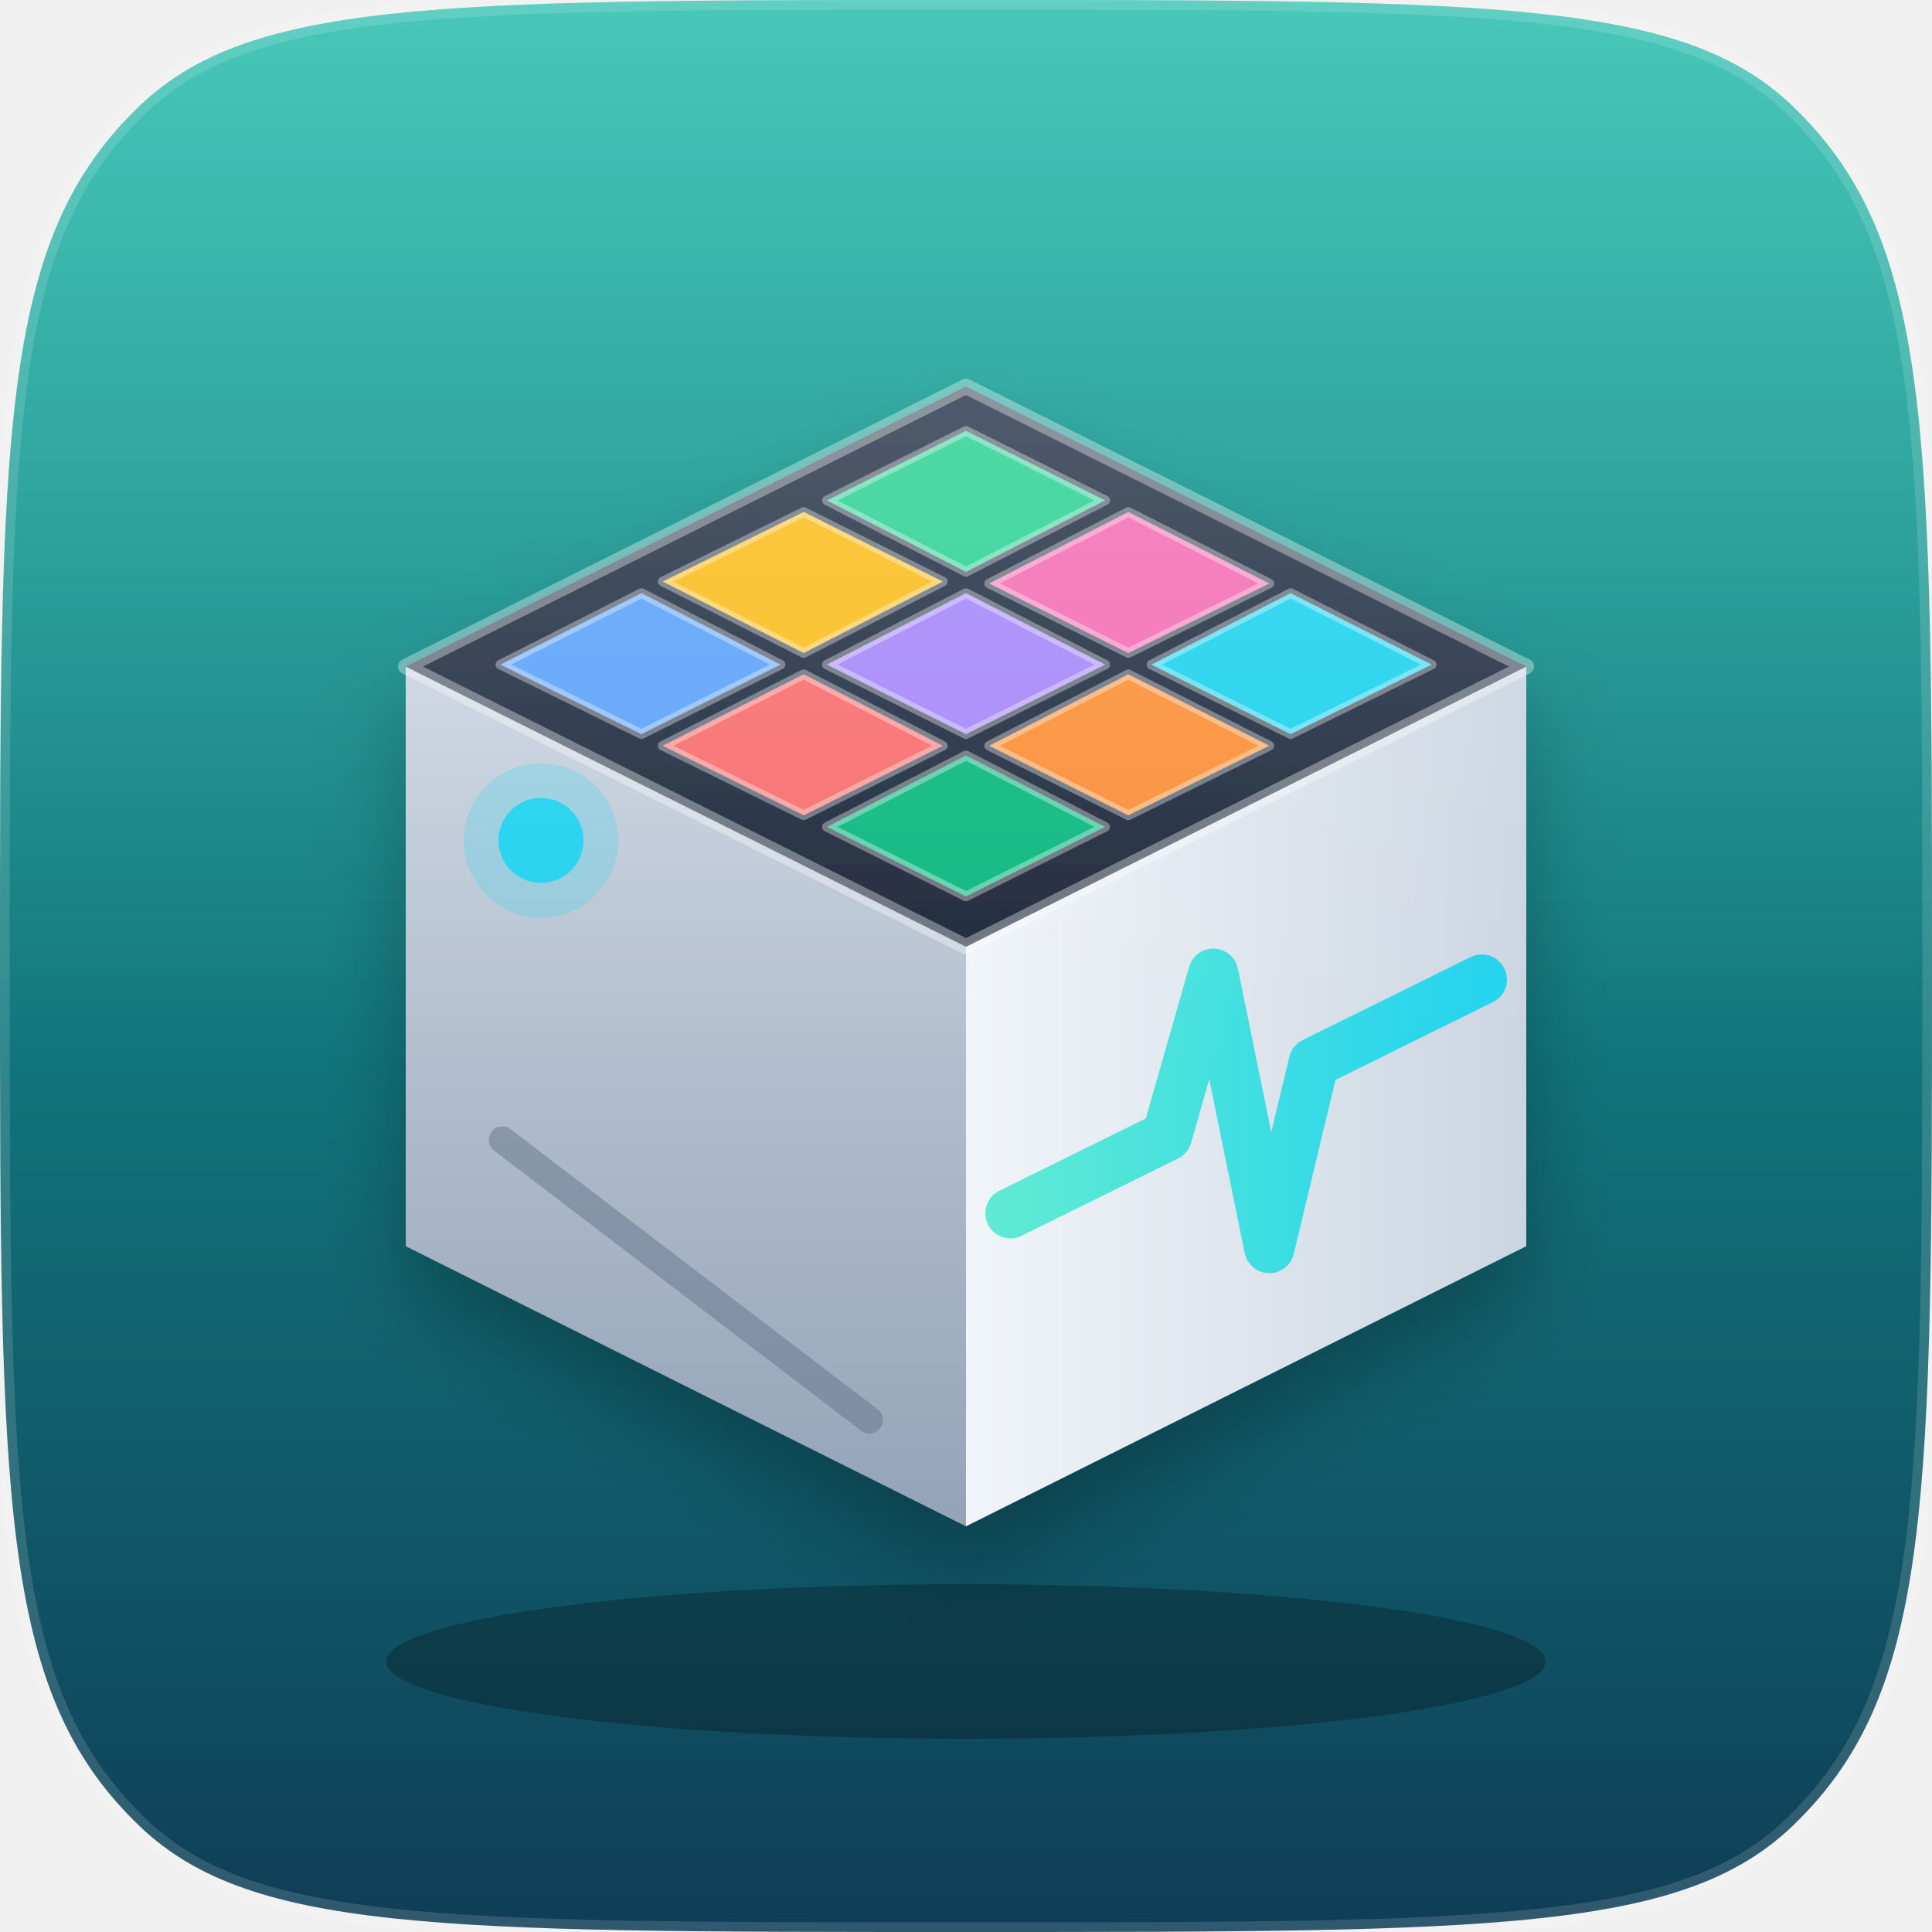
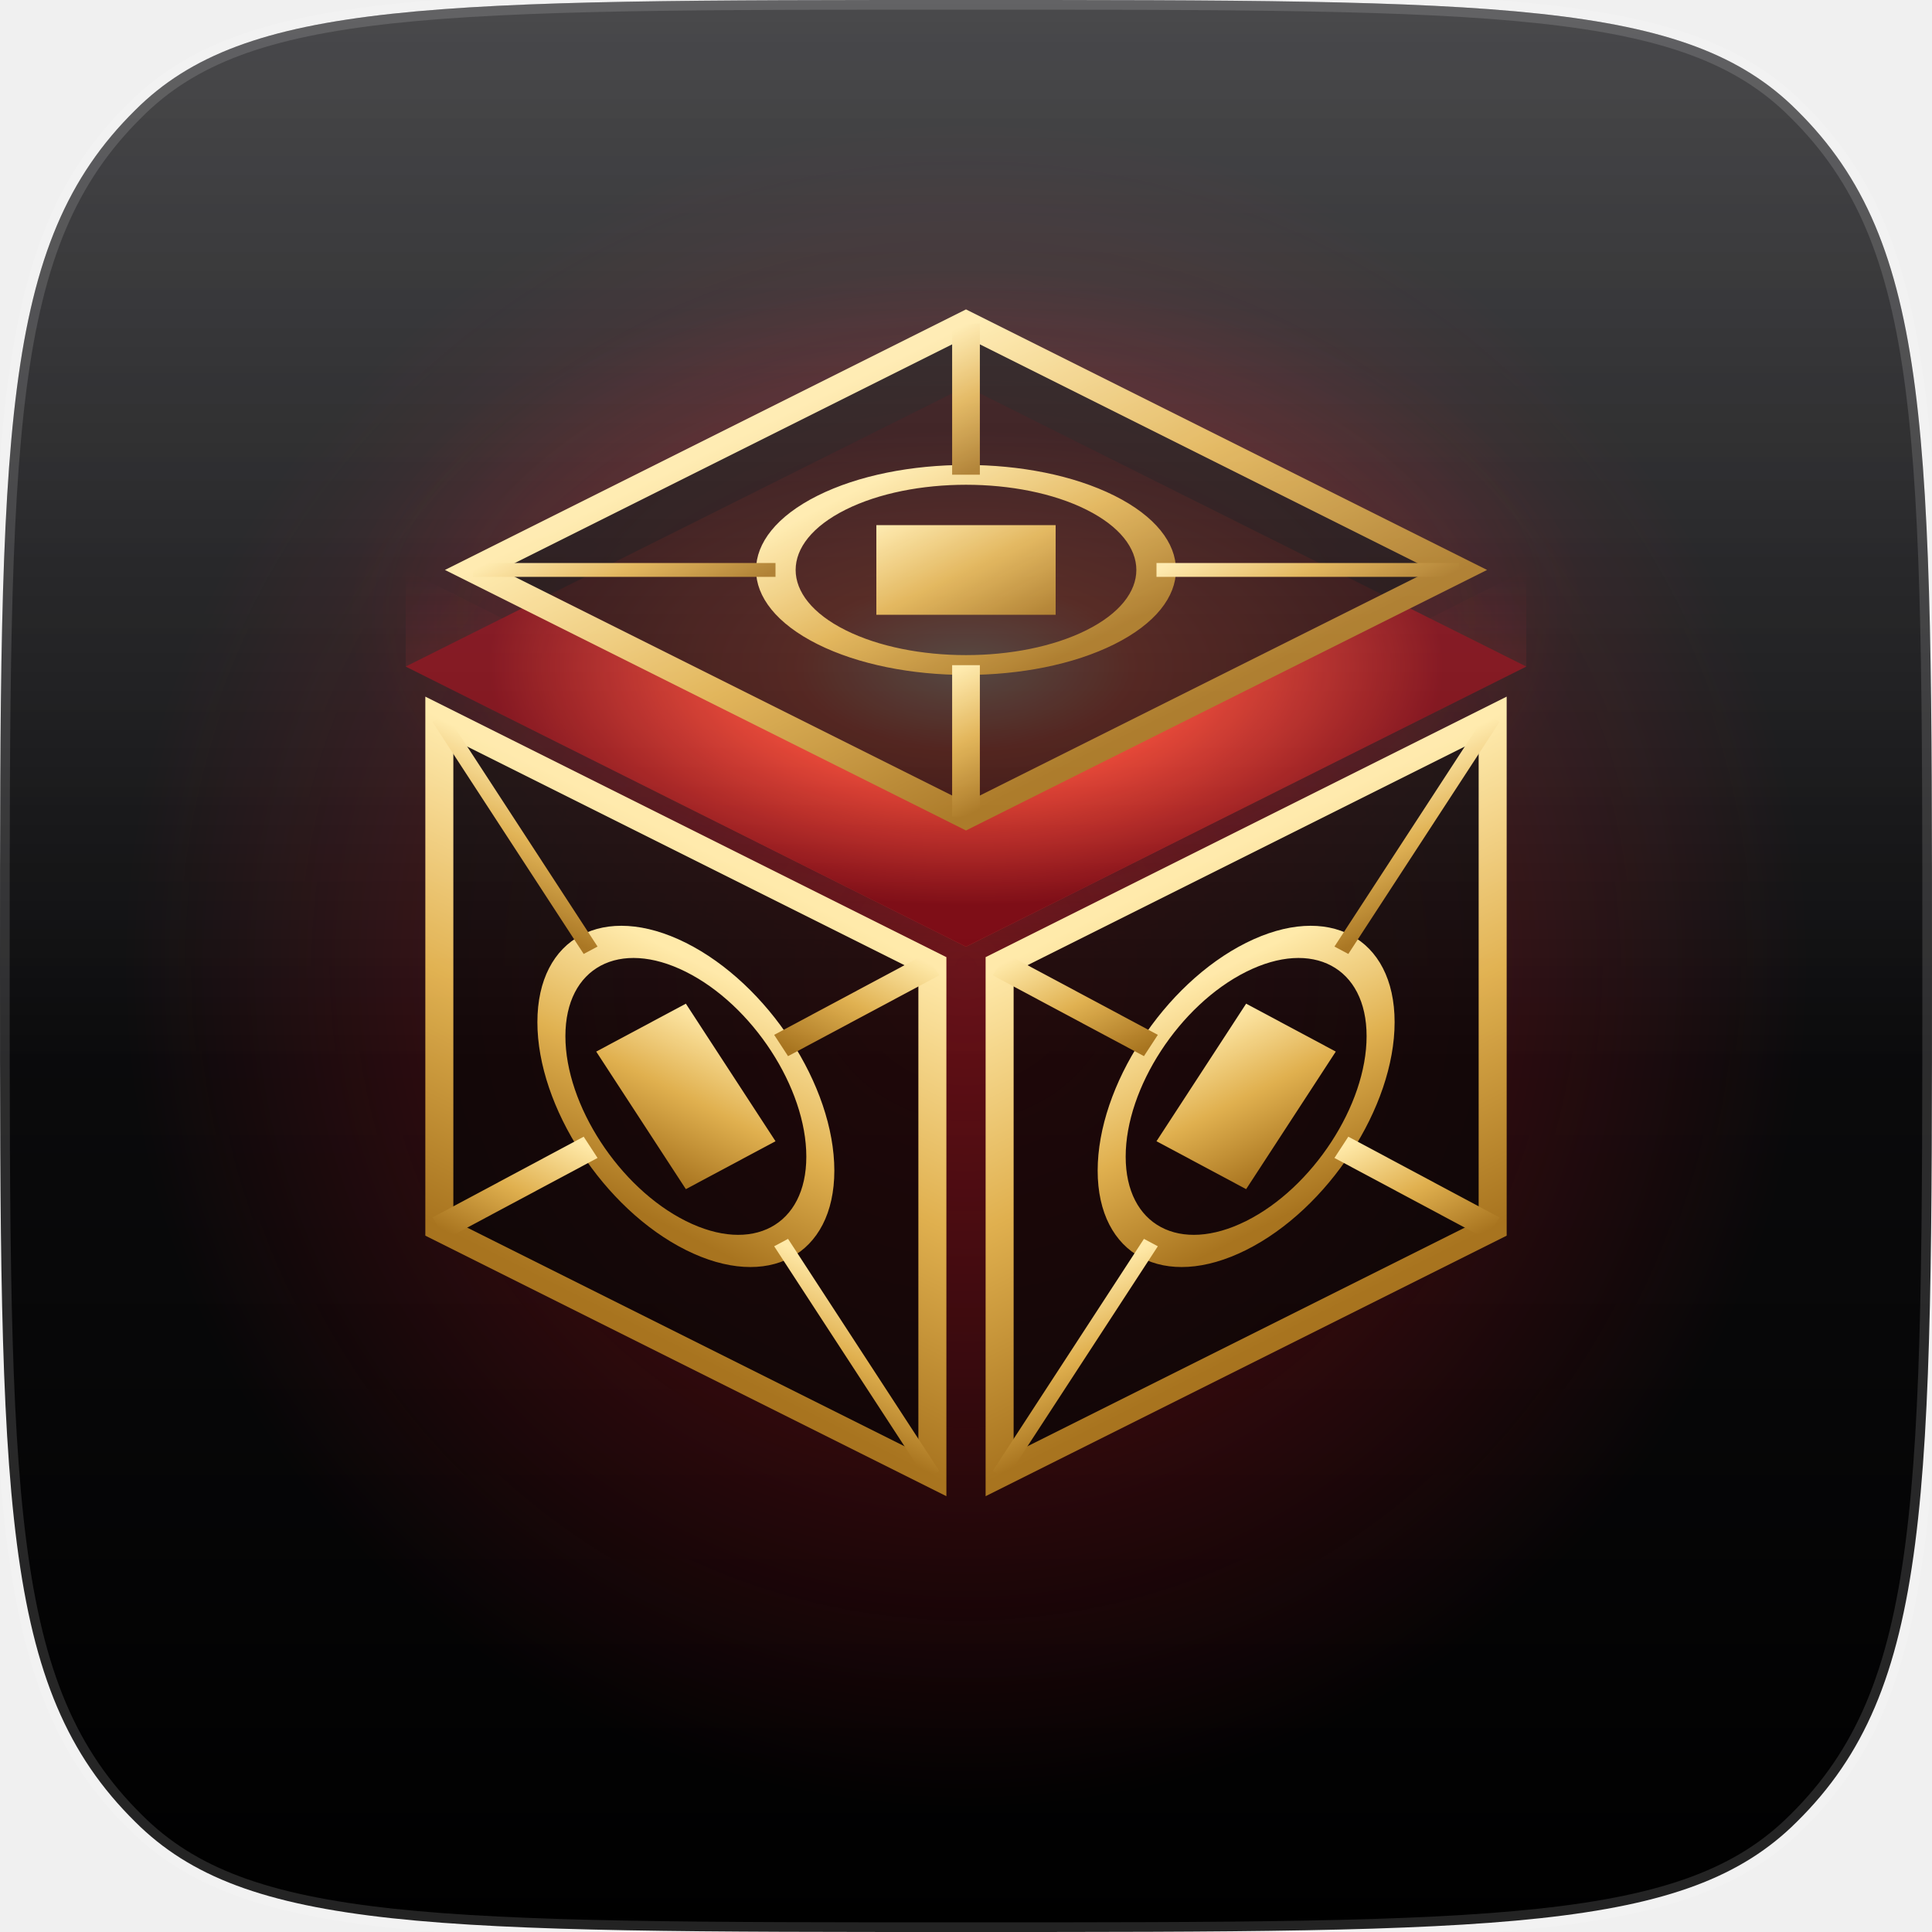
<svg xmlns="http://www.w3.org/2000/svg" viewBox="0 0 100 100">
  <defs>
    <linearGradient id="a-bg" x1="0" y1="0" x2="0" y2="1">
-       <stop offset="0" stop-color="#14b8a6" />
-       <stop offset="1" stop-color="#0f3d56" />
+       <stop offset="0" stop-color="#17171a" />
+       <stop offset="1" stop-color="#000000" />
    </linearGradient>
    <linearGradient id="a-gl" x1="0" y1="0" x2="0" y2="1">
      <stop offset="0" stop-color="#fff" stop-opacity=".22" />
      <stop offset=".55" stop-color="#fff" stop-opacity="0" />
    </linearGradient>
    <filter id="a-sh" x="-30%" y="-30%" width="160%" height="160%">
      <feDropShadow dx="0" dy="2.2" stdDeviation="2.2" flood-color="#000" flood-opacity=".28" />
    </filter>
-     <linearGradient id="a-top" x1="0" y1="0" x2="0" y2="1">
-       <stop offset="0" stop-color="#334155" />
-       <stop offset="1" stop-color="#1e293b" />
+     <linearGradient id="a-gold" x1="0" y1="0" x2="0" y2="1">
+       <stop offset="0" stop-color="#ffe9a8" />
+       <stop offset=".5" stop-color="#e0b04f" />
+       <stop offset="1" stop-color="#a8741f" />
    </linearGradient>
-     <linearGradient id="a-lf" x1="0" y1="0" x2="0" y2="1">
-       <stop offset="0" stop-color="#cbd5e1" />
-       <stop offset="1" stop-color="#94a3b8" />
+     <radialGradient id="a-r" cx=".5" cy=".5" r=".5">
+       <stop offset="0" stop-color="#b3121d" stop-opacity=".55" />
+       <stop offset="1" stop-color="#b3121d" stop-opacity="0" />
+     </radialGradient>
+     <radialGradient id="a-lt" cx=".5" cy=".5" r=".6">
+       <stop offset="0" stop-color="#ffd2b8" />
+       <stop offset=".35" stop-color="#ff4a32" />
+       <stop offset="1" stop-color="#7a0610" />
+     </radialGradient>
+     <radialGradient id="a-halo" cx=".5" cy=".5" r=".5">
+       <stop offset="0" stop-color="#ff5a3c" stop-opacity=".55" />
+       <stop offset=".45" stop-color="#c0141f" stop-opacity=".25" />
+       <stop offset="1" stop-color="#b3121d" stop-opacity="0" />
+     </radialGradient>
+     <linearGradient id="a-ray" x1="0" y1="1" x2="0" y2="0">
+       <stop offset="0" stop-color="#ff6a4a" stop-opacity=".45" />
+       <stop offset="1" stop-color="#c0141f" stop-opacity="0" />
    </linearGradient>
-     <linearGradient id="a-rf" x1="0" y1="0" x2="1" y2="0">
-       <stop offset="0" stop-color="#f1f5f9" />
-       <stop offset="1" stop-color="#cbd5e1" />
-     </linearGradient>
-     <linearGradient id="a-pulse" x1="0" y1="0" x2="1" y2="0">
-       <stop offset="0" stop-color="#5eead4" />
-       <stop offset="1" stop-color="#22d3ee" />
-     </linearGradient>
+     <g id="a-face">
+       <rect x="6" y="6" width="88" height="88" fill="#0a0506" opacity=".75" />
+       <rect x="6" y="6" width="88" height="88" fill="none" stroke="url(#a-gold)" stroke-width="5" />
+       <circle cx="50" cy="50" r="24" fill="none" stroke="url(#a-gold)" stroke-width="5" />
+       <polygon points="50,34 66,50 50,66 34,50" fill="url(#a-gold)" />
+       <line x1="6" y1="6" x2="33" y2="33" stroke="url(#a-gold)" stroke-width="3.5" />
+       <line x1="94" y1="6" x2="67" y2="33" stroke="url(#a-gold)" stroke-width="3.5" />
+       <line x1="94" y1="94" x2="67" y2="67" stroke="url(#a-gold)" stroke-width="3.5" />
+       <line x1="6" y1="94" x2="33" y2="67" stroke="url(#a-gold)" stroke-width="3.5" />
+     </g>
    <clipPath id="a-sq">
      <path d="M50 0C77.6 0 87.3 0 93 5.7C100 12.6 100 22.4 100 50C100 77.6 100 87.4 93 94.3C87.3 100 77.6 100 50 100C22.4 100 12.7 100 7 94.3C0 87.4 0 77.6 0 50C0 22.4 0 12.6 7 5.7C12.7 0 22.4 0 50 0Z" />
    </clipPath>
  </defs>
  <path d="M50 0C77.6 0 87.3 0 93 5.7C100 12.6 100 22.4 100 50C100 77.6 100 87.4 93 94.3C87.3 100 77.6 100 50 100C22.4 100 12.7 100 7 94.3C0 87.4 0 77.6 0 50C0 22.4 0 12.6 7 5.7C12.7 0 22.4 0 50 0Z" fill="url(#a-bg)" />
  <g clip-path="url(#a-sq)">
-     <ellipse cx="50" cy="86" rx="30" ry="4" fill="#000" opacity=".25" />
-     <g filter="url(#a-sh)">
-       <polygon points="21,34.5 50,49 50,79 21,64.5" fill="url(#a-lf)" />
-       <polygon points="50,49 79,34.5 79,64.5 50,79" fill="url(#a-rf)" />
-       <polygon points="50,20 79,34.5 50,49 21,34.5" fill="url(#a-top)" />
+     <circle cx="50" cy="50" r="44" fill="url(#a-r)" />
+     <ellipse cx="50" cy="32" rx="32" ry="18" fill="url(#a-halo)" />
+     <polygon points="21,34.5 50,49 79,34.5 79,29.5 50,44 21,29.5" fill="url(#a-ray)" />
+     <use href="#a-face" transform="matrix(0.29,0.145,0,0.30,21,34.5)" />
+     <use href="#a-face" transform="matrix(0.29,-0.145,0,0.30,50,49)" />
+     <rect width="100" height="100" fill="url(#a-lt)" transform="matrix(0.29,-0.145,0.29,0.145,21,34.5)" />
+     <g transform="translate(0,-5)">
+       <use href="#a-face" transform="matrix(0.29,-0.145,0.29,0.145,21,34.5)" />
    </g>
-     <polygon points="50.0,22.3 57.2,25.9 50.0,29.6 42.8,25.9" fill="#34d399" stroke="#fff" stroke-opacity=".35" stroke-width=".5" stroke-linejoin="round" />
-     <polygon points="41.6,26.5 48.8,30.1 41.6,33.8 34.3,30.1" fill="#fbbf24" stroke="#fff" stroke-opacity=".35" stroke-width=".5" stroke-linejoin="round" />
-     <polygon points="33.2,30.7 40.4,34.4 33.2,38.0 25.9,34.4" fill="#60a5fa" stroke="#fff" stroke-opacity=".35" stroke-width=".5" stroke-linejoin="round" />
-     <polygon points="58.4,26.5 65.7,30.2 58.4,33.8 51.2,30.2" fill="#f472b6" stroke="#fff" stroke-opacity=".35" stroke-width=".5" stroke-linejoin="round" />
-     <polygon points="50.0,30.7 57.2,34.4 50.0,38.0 42.8,34.4" fill="#a78bfa" stroke="#fff" stroke-opacity=".35" stroke-width=".5" stroke-linejoin="round" />
-     <polygon points="41.6,34.9 48.8,38.6 41.6,42.2 34.3,38.6" fill="#f87171" stroke="#fff" stroke-opacity=".35" stroke-width=".5" stroke-linejoin="round" />
-     <polygon points="66.8,30.7 74.1,34.4 66.8,38.0 59.6,34.4" fill="#22d3ee" stroke="#fff" stroke-opacity=".35" stroke-width=".5" stroke-linejoin="round" />
-     <polygon points="58.4,34.9 65.7,38.6 58.4,42.2 51.2,38.6" fill="#fb923c" stroke="#fff" stroke-opacity=".35" stroke-width=".5" stroke-linejoin="round" />
-     <polygon points="50.0,39.1 57.2,42.8 50.0,46.4 42.8,42.8" fill="#10b981" stroke="#fff" stroke-opacity=".35" stroke-width=".5" stroke-linejoin="round" />
-     <polyline points="52.3,62.8 60.4,58.8 62.8,50.4 65.7,64.6 68.0,55.0 76.7,50.7" fill="none" stroke="url(#a-pulse)" stroke-width="2.6" stroke-linecap="round" stroke-linejoin="round" />
-     <path d="M26 59.0 L45 73.5" stroke="#64748b" stroke-opacity=".5" stroke-width="1.4" stroke-linecap="round" transform="rotate(0)" />
-     <circle cx="28" cy="43.5" r="2.2" fill="#22d3ee" />
-     <circle cx="28" cy="43.5" r="4" fill="#22d3ee" opacity=".25" />
-     <path d="M50 20 L79 34.5 L50 49 L21 34.5 Z" fill="none" stroke="#fff" stroke-opacity=".35" stroke-width=".8" stroke-linejoin="round" />
  </g>
  <path d="M50 0C77.6 0 87.3 0 93 5.7C100 12.6 100 22.4 100 50C100 77.6 100 87.4 93 94.3C87.3 100 77.6 100 50 100C22.4 100 12.7 100 7 94.3C0 87.4 0 77.6 0 50C0 22.4 0 12.6 7 5.7C12.7 0 22.4 0 50 0Z" fill="url(#a-gl)" />
  <path d="M50 0C77.6 0 87.3 0 93 5.7C100 12.6 100 22.4 100 50C100 77.6 100 87.4 93 94.3C87.3 100 77.6 100 50 100C22.4 100 12.7 100 7 94.3C0 87.4 0 77.6 0 50C0 22.4 0 12.6 7 5.7C12.7 0 22.4 0 50 0Z" fill="none" stroke="#fff" stroke-opacity=".14" stroke-width="1" />
</svg>
